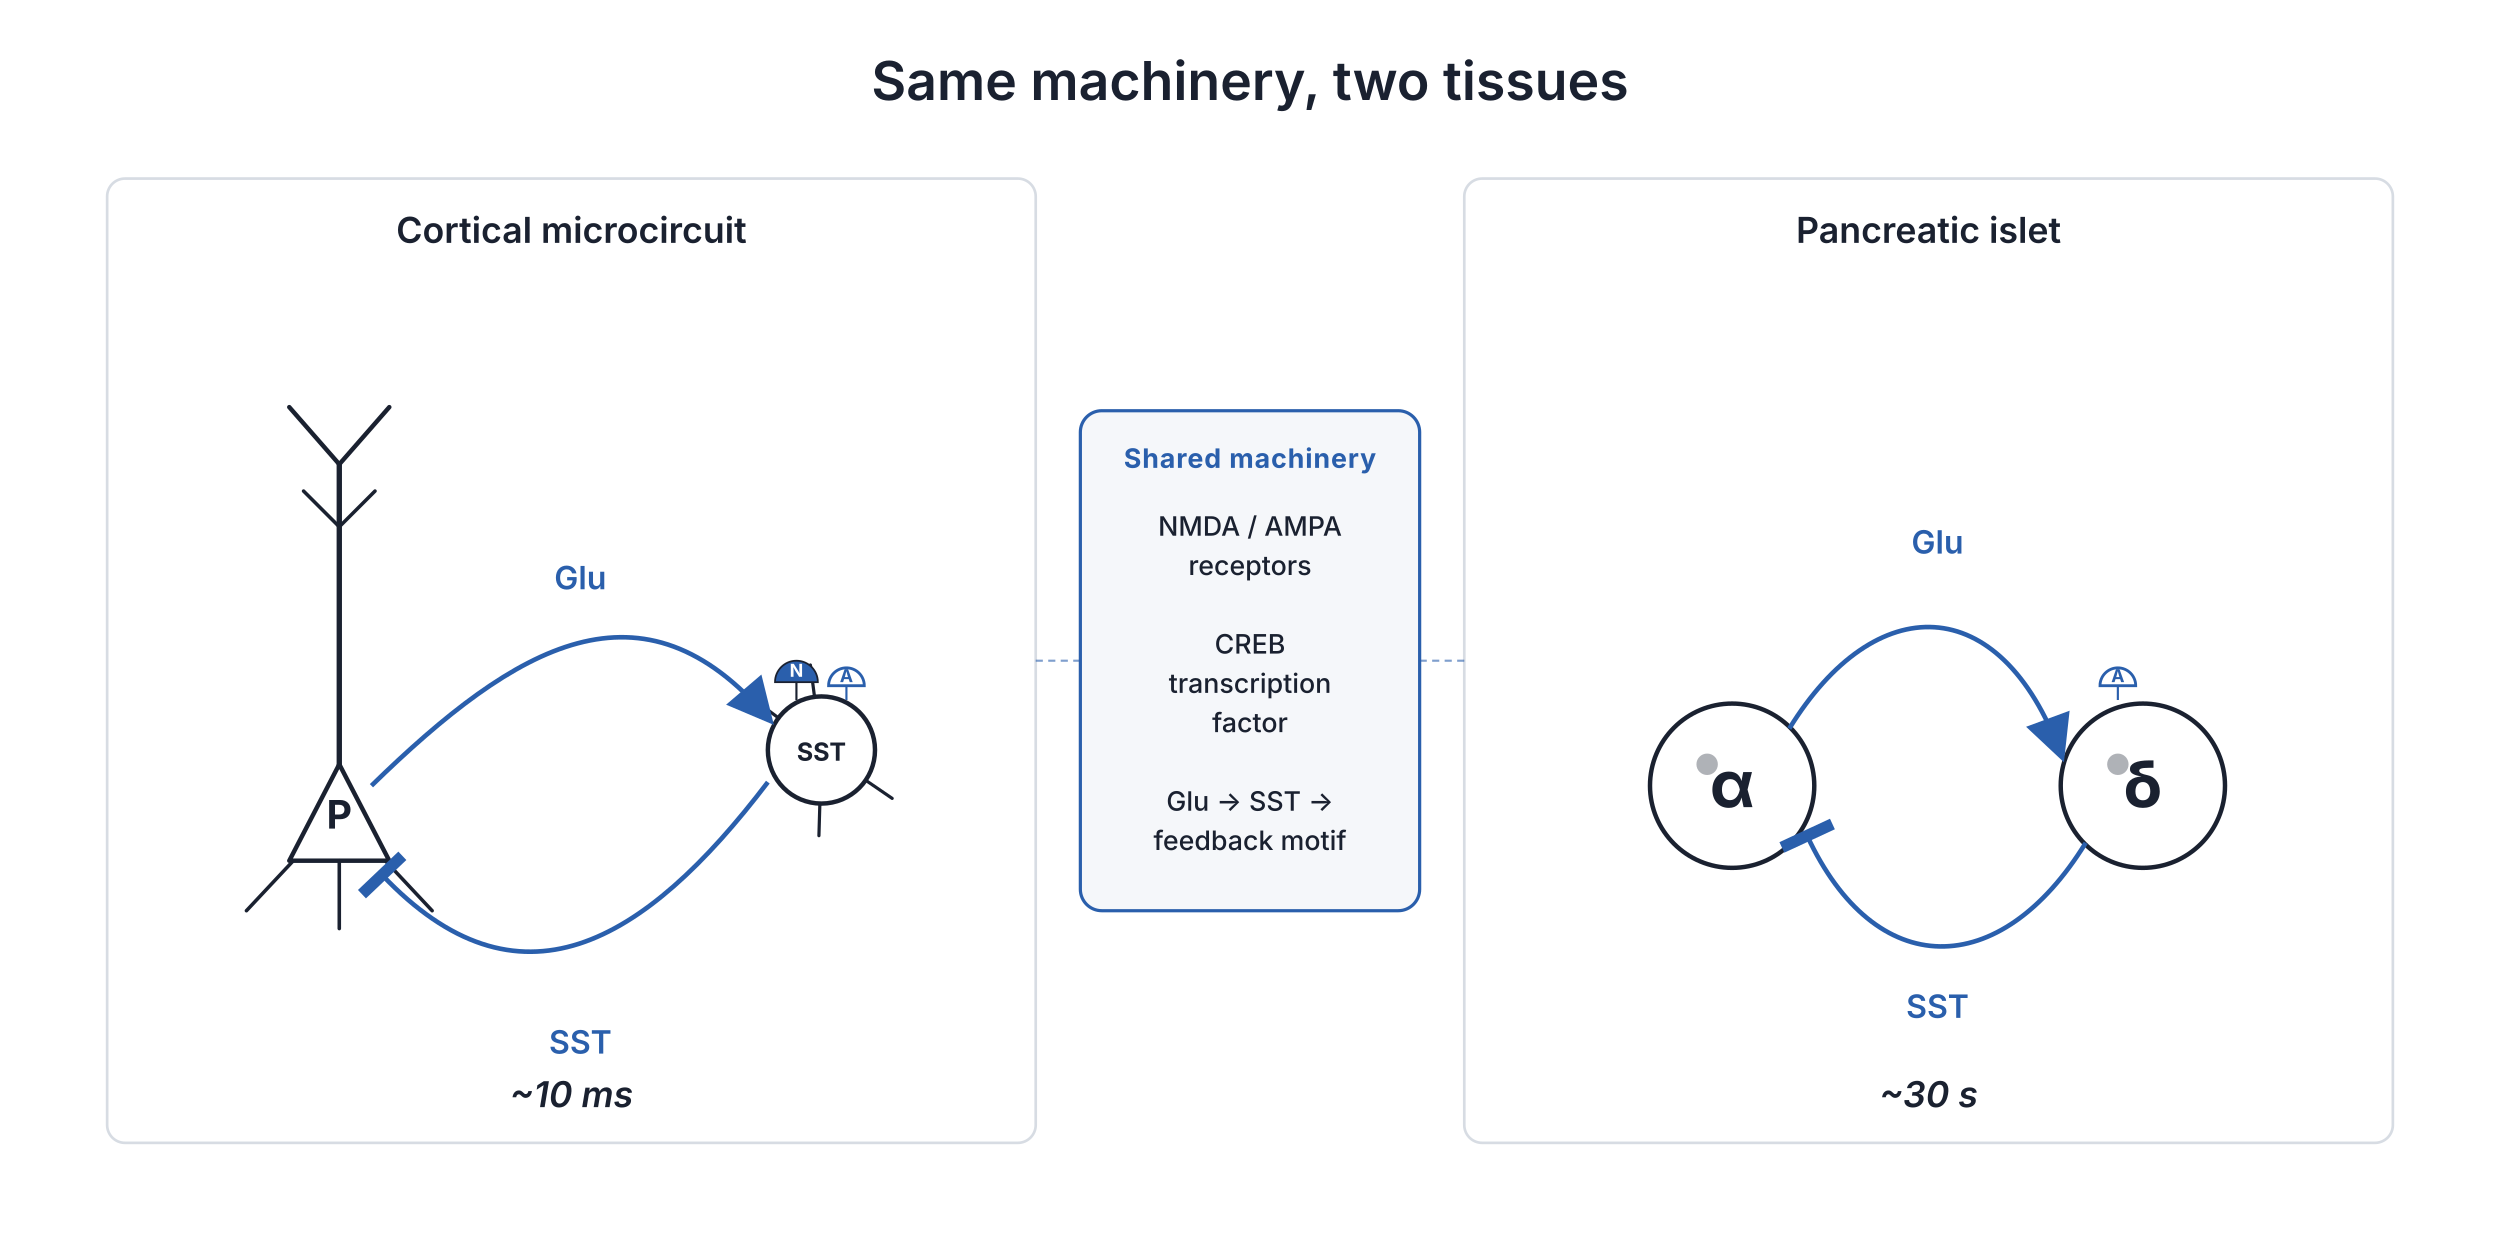
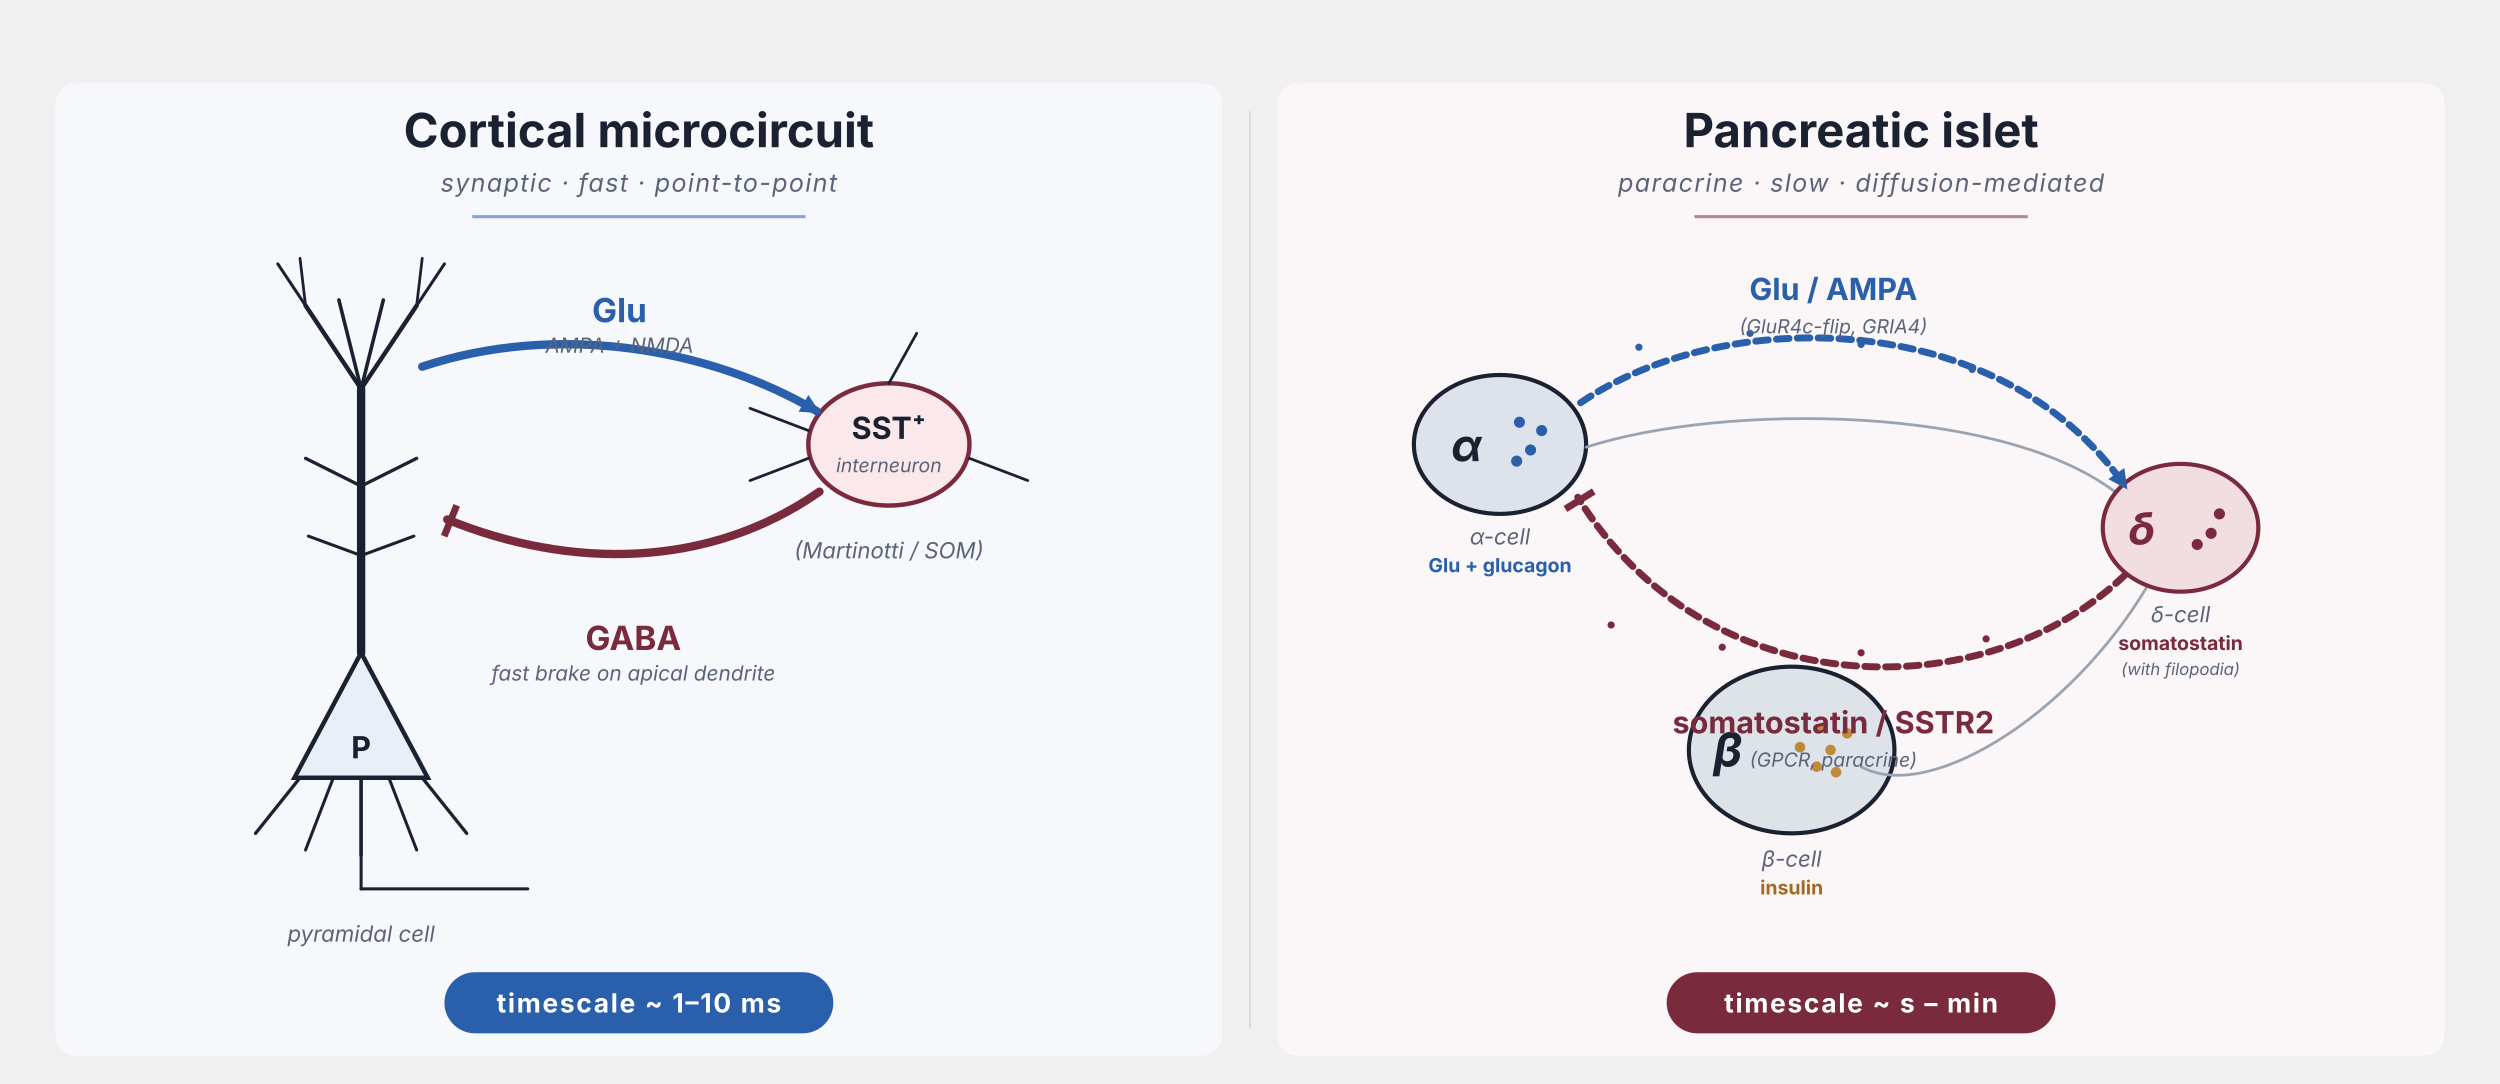
- <svg xmlns="http://www.w3.org/2000/svg" baseProfile="full" height="700" version="1.1" viewBox="0 0 1400 700" width="1400">
+ <svg xmlns="http://www.w3.org/2000/svg" baseProfile="full" version="1.1" width="1800" height="780" viewBox="0 0 1800 780">
  <defs>
-     <marker id="exc-arrow" markerHeight="10" markerWidth="10" orient="auto" refX="8" refY="5" viewBox="0,0,10,10">
-       <path d="M 0 0 L 10 5 L 0 10 z" fill="#2A5FAC" />
+     <marker id="arrow-blue-v3" markerHeight="11" markerWidth="11" markerUnits="userSpaceOnUse" orient="auto" refX="9" refY="5.5">
+       <path d="M0,0 L11,5.5 L0,11 Z" fill="#2A5FAC" />
    </marker>
-     <marker id="inh-bar" markerHeight="12" markerWidth="8" orient="auto" refX="2" refY="6" viewBox="0,0,8,12">
-       <line stroke="#2A5FAC" stroke-linecap="round" stroke-width="2.5" x1="2" x2="2" y1="0" y2="12" />
+     <marker id="arrow-blue-thick" markerHeight="14" markerWidth="14" markerUnits="userSpaceOnUse" orient="auto" refX="11" refY="7">
+       <path d="M0,0 L14,7 L0,14 Z" fill="#2A5FAC" />
+     </marker>
+     <marker id="tbar-wine-v3" markerHeight="22" markerWidth="8" markerUnits="userSpaceOnUse" orient="auto" refX="4" refY="11">
+       <rect x="0" y="1" width="4" height="20" fill="#7A2A3D" />
+     </marker>
+     <marker id="tbar-wine-thick" markerHeight="26" markerWidth="10" markerUnits="userSpaceOnUse" orient="auto" refX="5" refY="13">
+       <rect x="0" y="1" width="5" height="24" fill="#7A2A3D" />
    </marker>
  </defs>
-   <rect fill="#FFFFFF" height="700" width="1400" x="0" y="0" />
-   <text fill="#1a2130" font-family="Inter, system-ui, sans-serif" font-size="30" font-weight="600" text-anchor="middle" x="700.0" y="56">Same machinery, two tissues</text>
-   <rect fill="#FFFFFF" height="540" rx="10" ry="10" stroke="#D7DCE3" stroke-width="1.5" width="520" x="60" y="100" />
-   <text fill="#1a2130" font-family="Inter, system-ui, sans-serif" font-size="20" font-weight="600" text-anchor="middle" x="320.0" y="136">Cortical microcircuit</text>
-   <rect fill="#FFFFFF" height="540" rx="10" ry="10" stroke="#D7DCE3" stroke-width="1.5" width="520" x="820" y="100" />
-   <text fill="#1a2130" font-family="Inter, system-ui, sans-serif" font-size="20" font-weight="600" text-anchor="middle" x="1080.0" y="136">Pancreatic islet</text>
-   <g id="panel-cortex">
-     <line stroke="#1a2130" stroke-linecap="round" stroke-width="3" x1="190" x2="190" y1="430" y2="260" />
-     <line stroke="#1a2130" stroke-linecap="round" stroke-width="2.5" x1="190" x2="162" y1="260" y2="228" />
-     <line stroke="#1a2130" stroke-linecap="round" stroke-width="2.5" x1="190" x2="218" y1="260" y2="228" />
-     <line stroke="#1a2130" stroke-linecap="round" stroke-width="2" x1="190" x2="170" y1="295" y2="275" />
-     <line stroke="#1a2130" stroke-linecap="round" stroke-width="2" x1="190" x2="210" y1="295" y2="275" />
-     <line stroke="#1a2130" stroke-linecap="round" stroke-width="2" x1="168" x2="138" y1="478" y2="510" />
-     <line stroke="#1a2130" stroke-linecap="round" stroke-width="2" x1="212" x2="242" y1="478" y2="510" />
-     <polygon fill="#FFFFFF" points="190,428 162,482 218,482" stroke="#1a2130" stroke-linejoin="round" stroke-width="2.5" />
-     <line stroke="#1a2130" stroke-linecap="round" stroke-width="2" x1="190" x2="190" y1="482" y2="520" />
-     <text fill="#1a2130" font-family="Inter, system-ui, sans-serif" font-size="22" font-weight="700" text-anchor="middle" x="190" y="464">P</text>
-     <circle cx="460" cy="420" fill="#FFFFFF" r="30" stroke="#1a2130" stroke-width="2.5" />
-     <line stroke="#1a2130" stroke-linecap="round" stroke-width="1.8" x1="435.966" x2="421.545" y1="402.046" y2="391.273" />
-     <line stroke="#1a2130" stroke-linecap="round" stroke-width="1.8" x1="456.135" x2="453.815" y1="390.25" y2="372.4" />
-     <line stroke="#1a2130" stroke-linecap="round" stroke-width="1.8" x1="484.76" x2="499.616" y1="436.939" y2="447.103" />
-     <line stroke="#1a2130" stroke-linecap="round" stroke-width="1.8" x1="459.124" x2="458.598" y1="449.987" y2="467.98" />
-     <text fill="#1a2130" font-family="Inter, system-ui, sans-serif" font-size="14" font-weight="700" text-anchor="middle" x="460" y="426">SST</text>
-     <path d="M 208 440 C 290 360 360 320 430 402" fill="none" marker-end="url(#exc-arrow)" stroke="#2A5FAC" stroke-width="2.6" />
-     <text fill="#2A5FAC" font-family="Inter, system-ui, sans-serif" font-size="18" font-weight="600" text-anchor="middle" x="325.0" y="330">Glu</text>
-     <path d="M 434 382 a 12 12 0 0 1 24 0 z" fill="#2A5FAC" stroke="#1a2130" stroke-width="1.0" />
-     <line stroke="#1a2130" stroke-width="1.2" x1="446" x2="446" y1="382" y2="392" />
-     <text fill="#FFFFFF" font-family="Inter, system-ui, sans-serif" font-size="10" font-weight="700" text-anchor="middle" x="446" y="379">N</text>
-     <path d="M 464 384 a 10 10 0 0 1 20 0 z" fill="#FFFFFF" stroke="#2A5FAC" stroke-width="1.6" />
-     <line stroke="#2A5FAC" stroke-width="1.2" x1="474" x2="474" y1="384" y2="392" />
-     <text fill="#2A5FAC" font-family="Inter, system-ui, sans-serif" font-size="10" font-weight="700" text-anchor="middle" x="474" y="382">A</text>
-     <path d="M 430 438 C 360 530 290 570 214 490" fill="none" marker-end="url(#inh-bar)" stroke="#2A5FAC" stroke-width="2.6" />
-     <text fill="#2A5FAC" font-family="Inter, system-ui, sans-serif" font-size="18" font-weight="600" text-anchor="middle" x="325.0" y="590">SST</text>
-     <text fill="#1a2130" font-family="Inter, system-ui, sans-serif" font-size="20" font-style="italic" font-weight="600" text-anchor="middle" x="320.0" y="620">~10 ms</text>
+   <rect x="40" y="60" width="840" height="700" rx="14" ry="14" fill="#f6f8fc" stroke="none" />
+   <rect x="920" y="60" width="840" height="700" rx="14" ry="14" fill="#fbf6f7" stroke="none" />
+   <g id="cortex-title">
+     <text x="460" y="106" fill="#1a2130" font-family="Inter, Helvetica, Arial, sans-serif" font-size="34" font-weight="700" text-anchor="middle">Cortical microcircuit</text>
+     <text x="460" y="138" fill="#5a6478" font-family="Inter, Helvetica, Arial, sans-serif" font-size="18" font-style="italic" text-anchor="middle" letter-spacing="1">synaptic · fast · point-to-point</text>
+     <line x1="340" y1="156" x2="580" y2="156" stroke="#2A5FAC" stroke-width="2.2" opacity="0.55" />
  </g>
-   <g id="panel-islet">
-     <circle cx="970" cy="440" fill="#FFFFFF" r="46" stroke="#1a2130" stroke-width="2.5" />
-     <text fill="#1a2130" font-family="Inter, system-ui, sans-serif" font-size="36" font-weight="700" text-anchor="middle" x="970" y="452">α</text>
-     <circle cx="956" cy="428" fill="#1a2130" opacity="0.35" r="6" />
-     <circle cx="1200" cy="440" fill="#FFFFFF" r="46" stroke="#1a2130" stroke-width="2.5" />
-     <text fill="#1a2130" font-family="Inter, system-ui, sans-serif" font-size="36" font-weight="700" text-anchor="middle" x="1200" y="452">δ</text>
-     <circle cx="1186" cy="428" fill="#1a2130" opacity="0.35" r="6" />
-     <path d="M 1002 408 C 1050 330 1120 330 1154 422" fill="none" marker-end="url(#exc-arrow)" stroke="#2A5FAC" stroke-width="2.6" />
-     <text fill="#2A5FAC" font-family="Inter, system-ui, sans-serif" font-size="18" font-weight="600" text-anchor="middle" x="1085.0" y="310">Glu</text>
-     <path d="M 1176 384 a 10 10 0 0 1 20 0 z" fill="#FFFFFF" stroke="#2A5FAC" stroke-width="1.6" />
-     <line stroke="#2A5FAC" stroke-width="1.2" x1="1186" x2="1186" y1="384" y2="392" />
-     <text fill="#2A5FAC" font-family="Inter, system-ui, sans-serif" font-size="10" font-weight="700" text-anchor="middle" x="1186" y="382">A</text>
-     <path d="M 1168 472 C 1120 550 1050 550 1012 468" fill="none" marker-end="url(#inh-bar)" stroke="#2A5FAC" stroke-width="2.6" />
-     <text fill="#2A5FAC" font-family="Inter, system-ui, sans-serif" font-size="18" font-weight="600" text-anchor="middle" x="1085.0" y="570">SST</text>
-     <text fill="#1a2130" font-family="Inter, system-ui, sans-serif" font-size="20" font-style="italic" font-weight="600" text-anchor="middle" x="1080.0" y="620">~30 s</text>
+   <g id="islet-title">
+     <text x="1340" y="106" fill="#1a2130" font-family="Inter, Helvetica, Arial, sans-serif" font-size="34" font-weight="700" text-anchor="middle">Pancreatic islet</text>
+     <text x="1340" y="138" fill="#5a6478" font-family="Inter, Helvetica, Arial, sans-serif" font-size="18" font-style="italic" text-anchor="middle" letter-spacing="1">paracrine · slow · diffusion-mediated</text>
+     <line x1="1220" y1="156" x2="1460" y2="156" stroke="#7A2A3D" stroke-width="2.2" opacity="0.55" />
  </g>
-   <g id="shared-callout">
-     <rect fill="#F5F7FA" height="280" rx="12" ry="12" stroke="#2A5FAC" stroke-width="1.8" width="190" x="605" y="230" />
-     <text fill="#2A5FAC" font-family="Inter, system-ui, sans-serif" font-size="15" font-weight="700" letter-spacing="0.5" text-anchor="middle" x="700.0" y="262">Shared machinery</text>
-     <text fill="#1a2130" font-family="Inter, system-ui, sans-serif" font-size="15" font-weight="500" text-anchor="middle" x="700.0" y="300">NMDA / AMPA</text>
-     <text fill="#1a2130" font-family="Inter, system-ui, sans-serif" font-size="15" font-weight="500" text-anchor="middle" x="700.0" y="322">receptors</text>
-     <text fill="#1a2130" font-family="Inter, system-ui, sans-serif" font-size="15" font-weight="500" text-anchor="middle" x="700.0" y="366">CREB</text>
-     <text fill="#1a2130" font-family="Inter, system-ui, sans-serif" font-size="15" font-weight="500" text-anchor="middle" x="700.0" y="388">transcription</text>
-     <text fill="#1a2130" font-family="Inter, system-ui, sans-serif" font-size="15" font-weight="500" text-anchor="middle" x="700.0" y="410">factor</text>
-     <text fill="#1a2130" font-family="Inter, system-ui, sans-serif" font-size="15" font-weight="500" text-anchor="middle" x="700.0" y="454">Glu → SST →</text>
-     <text fill="#1a2130" font-family="Inter, system-ui, sans-serif" font-size="15" font-weight="500" text-anchor="middle" x="700.0" y="476">feedback motif</text>
-     <line opacity="0.6" stroke="#2A5FAC" stroke-dasharray="4,3" stroke-width="1.2" x1="580" x2="605" y1="370.0" y2="370.0" />
-     <line opacity="0.6" stroke="#2A5FAC" stroke-dasharray="4,3" stroke-width="1.2" x1="795" x2="820" y1="370.0" y2="370.0" />
+   <g id="pyramidal">
+     <line x1="260" y1="470" x2="260" y2="280" stroke="#1a2130" stroke-width="6" stroke-linecap="round" />
+     <line x1="260" y1="280" x2="220" y2="220" stroke="#1a2130" stroke-width="3.2" stroke-linecap="round" />
+     <line x1="260" y1="280" x2="300" y2="220" stroke="#1a2130" stroke-width="3.2" stroke-linecap="round" />
+     <line x1="260" y1="280" x2="244" y2="216" stroke="#1a2130" stroke-width="2.6" stroke-linecap="round" />
+     <line x1="260" y1="280" x2="276" y2="216" stroke="#1a2130" stroke-width="2.6" stroke-linecap="round" />
+     <line x1="220" y1="220" x2="200" y2="190" stroke="#1a2130" stroke-width="2.2" stroke-linecap="round" />
+     <line x1="220" y1="220" x2="216" y2="186" stroke="#1a2130" stroke-width="2.0" stroke-linecap="round" />
+     <line x1="300" y1="220" x2="304" y2="186" stroke="#1a2130" stroke-width="2.0" stroke-linecap="round" />
+     <line x1="300" y1="220" x2="320" y2="190" stroke="#1a2130" stroke-width="2.2" stroke-linecap="round" />
+     <line x1="260" y1="350" x2="220" y2="330" stroke="#1a2130" stroke-width="2.4" stroke-linecap="round" />
+     <line x1="260" y1="350" x2="300" y2="330" stroke="#1a2130" stroke-width="2.4" stroke-linecap="round" />
+     <line x1="260" y1="400" x2="222" y2="386" stroke="#1a2130" stroke-width="2.2" stroke-linecap="round" />
+     <line x1="260" y1="400" x2="298" y2="386" stroke="#1a2130" stroke-width="2.2" stroke-linecap="round" />
+     <polygon points="260,470 212,560 308,560" fill="#E8EFF9" stroke="#1a2130" stroke-width="3.2" />
+     <text x="260" y="546" fill="#1a2130" font-family="Inter, Helvetica, Arial, sans-serif" font-size="22" font-weight="700" text-anchor="middle">P</text>
+     <line x1="216" y1="560" x2="184" y2="600" stroke="#1a2130" stroke-width="2.4" stroke-linecap="round" />
+     <line x1="240" y1="560" x2="220" y2="612" stroke="#1a2130" stroke-width="2.2" stroke-linecap="round" />
+     <line x1="260" y1="560" x2="260" y2="616" stroke="#1a2130" stroke-width="2.4" stroke-linecap="round" />
+     <line x1="280" y1="560" x2="300" y2="612" stroke="#1a2130" stroke-width="2.2" stroke-linecap="round" />
+     <line x1="304" y1="560" x2="336" y2="600" stroke="#1a2130" stroke-width="2.4" stroke-linecap="round" />
+     <line x1="260" y1="560" x2="260" y2="640" stroke="#1a2130" stroke-width="2.2" stroke-linecap="round" />
+     <line x1="260" y1="640" x2="380" y2="640" stroke="#1a2130" stroke-width="2.2" stroke-linecap="round" />
+     <text x="260" y="678" fill="#5a6478" font-family="Inter, Helvetica, Arial, sans-serif" font-size="16" font-style="italic" text-anchor="middle">pyramidal cell</text>
  </g>
+   <g id="sst-interneuron">
+     <ellipse cx="640" cy="320" rx="58" ry="44" fill="#FBE8EA" stroke="#7A2A3D" stroke-width="3.2" />
+     <line x1="582" y1="310" x2="540" y2="294" stroke="#1a2130" stroke-width="2.0" stroke-linecap="round" />
+     <line x1="582" y1="330" x2="540" y2="346" stroke="#1a2130" stroke-width="2.0" stroke-linecap="round" />
+     <line x1="698" y1="330" x2="740" y2="346" stroke="#1a2130" stroke-width="2.0" stroke-linecap="round" />
+     <line x1="640" y1="276" x2="660" y2="240" stroke="#1a2130" stroke-width="2.0" stroke-linecap="round" />
+     <text x="640" y="316" fill="#1a2130" font-family="Inter, Helvetica, Arial, sans-serif" font-size="22" font-weight="700" text-anchor="middle">SST⁺</text>
+     <text x="640" y="340" fill="#5a6478" font-family="Inter, Helvetica, Arial, sans-serif" font-size="14" font-style="italic" text-anchor="middle">interneuron</text>
+     <text x="640" y="402" fill="#5a6478" font-family="Inter, Helvetica, Arial, sans-serif" font-size="16" font-style="italic" text-anchor="middle">(Martinotti / SOM)</text>
+   </g>
+   <g id="glu-arrow-cortex">
+     <path d="M 304 264 C 400 232, 510 250, 588 296" fill="none" stroke="#2A5FAC" stroke-width="6" stroke-linecap="round" marker-end="url(#arrow-blue-thick)" />
+     <text x="446" y="232" fill="#2A5FAC" font-family="Inter, Helvetica, Arial, sans-serif" font-size="24" font-weight="700" text-anchor="middle">Glu</text>
+     <text x="446" y="254" fill="#5a6478" font-family="Inter, Helvetica, Arial, sans-serif" font-size="15" font-style="italic" text-anchor="middle">AMPA + NMDA</text>
+   </g>
+   <g id="gaba-arrow-cortex">
+     <path d="M 590 354 C 510 410, 410 410, 322 374" fill="none" stroke="#7A2A3D" stroke-width="6" stroke-linecap="round" marker-end="url(#tbar-wine-thick)" />
+     <text x="456" y="468" fill="#7A2A3D" font-family="Inter, Helvetica, Arial, sans-serif" font-size="24" font-weight="700" text-anchor="middle">GABA</text>
+     <text x="456" y="490" fill="#5a6478" font-family="Inter, Helvetica, Arial, sans-serif" font-size="15" font-style="italic" text-anchor="middle">fast brake on apical dendrite</text>
+   </g>
+   <g id="ts-cortex">
+     <rect x="320" y="700" width="280" height="44" rx="22" ry="22" fill="#2A5FAC" />
+     <text x="460" y="729" fill="#ffffff" font-family="Inter, Helvetica, Arial, sans-serif" font-size="19" font-weight="700" text-anchor="middle" letter-spacing="1.2">timescale ~ 1–10 ms</text>
+   </g>
+   <g id="alpha-cell">
+     <ellipse cx="1080" cy="320" rx="62" ry="50" fill="#dde2eb" stroke="#1a2130" stroke-width="3" />
+     <text x="1056" y="332" fill="#1a2130" font-family="Inter, Helvetica, Arial, sans-serif" font-size="32" font-weight="700" font-style="italic" text-anchor="middle">α</text>
+     <circle cx="1102" cy="324" r="4" fill="#2A5FAC" />
+     <circle cx="1092" cy="332" r="4" fill="#2A5FAC" />
+     <circle cx="1110" cy="310" r="4" fill="#2A5FAC" />
+     <circle cx="1094" cy="304" r="4" fill="#2A5FAC" />
+     <text x="1080" y="392" fill="#5a6478" font-family="Inter, Helvetica, Arial, sans-serif" font-size="16" font-style="italic" text-anchor="middle">α-cell</text>
+     <text x="1080" y="412" fill="#2A5FAC" font-family="Inter, Helvetica, Arial, sans-serif" font-size="14" font-weight="700" text-anchor="middle">Glu + glucagon</text>
+   </g>
+   <g id="beta-cell">
+     <ellipse cx="1290" cy="540" rx="74" ry="60" fill="#dee3ea" stroke="#1a2130" stroke-width="3" />
+     <text x="1244" y="552" fill="#1a2130" font-family="Inter, Helvetica, Arial, sans-serif" font-size="34" font-weight="700" font-style="italic" text-anchor="middle">β</text>
+     <circle cx="1318" cy="540" r="3.8" fill="#c08a3b" />
+     <circle cx="1308" cy="552" r="3.8" fill="#c08a3b" />
+     <circle cx="1322" cy="556" r="3.8" fill="#c08a3b" />
+     <circle cx="1330" cy="528" r="3.8" fill="#c08a3b" />
+     <circle cx="1312" cy="524" r="3.8" fill="#c08a3b" />
+     <circle cx="1296" cy="538" r="3.8" fill="#c08a3b" />
+     <text x="1290" y="624" fill="#5a6478" font-family="Inter, Helvetica, Arial, sans-serif" font-size="16" font-style="italic" text-anchor="middle">β-cell</text>
+     <text x="1290" y="644" fill="#a06a20" font-family="Inter, Helvetica, Arial, sans-serif" font-size="14" font-weight="700" text-anchor="middle">insulin</text>
+   </g>
+   <g id="delta-cell">
+     <path d="M 1530 360 C 1450 290, 1240 290, 1142 322" fill="none" stroke="#9aa3b0" stroke-width="2" stroke-linecap="round" />
+     <path d="M 1554 408 C 1500 510, 1390 580, 1340 552" fill="none" stroke="#9aa3b0" stroke-width="2" stroke-linecap="round" />
+     <ellipse cx="1570" cy="380" rx="56" ry="46" fill="#f1dde2" stroke="#7A2A3D" stroke-width="3" />
+     <text x="1542" y="392" fill="#7A2A3D" font-family="Inter, Helvetica, Arial, sans-serif" font-size="32" font-weight="700" font-style="italic" text-anchor="middle">δ</text>
+     <circle cx="1592" cy="384" r="4" fill="#7A2A3D" />
+     <circle cx="1582" cy="392" r="4" fill="#7A2A3D" />
+     <circle cx="1598" cy="370" r="4" fill="#7A2A3D" />
+     <text x="1570" y="448" fill="#5a6478" font-family="Inter, Helvetica, Arial, sans-serif" font-size="16" font-style="italic" text-anchor="middle">δ-cell</text>
+     <text x="1570" y="468" fill="#7A2A3D" font-family="Inter, Helvetica, Arial, sans-serif" font-size="14" font-weight="700" text-anchor="middle">somatostatin</text>
+     <text x="1570" y="486" fill="#5a6478" font-family="Inter, Helvetica, Arial, sans-serif" font-size="12" font-style="italic" text-anchor="middle">(with filopodia)</text>
+   </g>
+   <g id="glu-arrow-islet">
+     <circle cx="1180" cy="250" r="2.6" fill="#2A5FAC" />
+     <circle cx="1260" cy="240" r="2.6" fill="#2A5FAC" />
+     <circle cx="1340" cy="248" r="2.6" fill="#2A5FAC" />
+     <circle cx="1420" cy="266" r="2.6" fill="#2A5FAC" />
+     <path d="M 1138 290 C 1240 220, 1440 220, 1530 350" fill="none" stroke="#2A5FAC" stroke-width="5" stroke-dasharray="9,6" stroke-linecap="round" marker-end="url(#arrow-blue-thick)" />
+     <text x="1320" y="216" fill="#2A5FAC" font-family="Inter, Helvetica, Arial, sans-serif" font-size="22" font-weight="700" text-anchor="middle">Glu / AMPA</text>
+     <text x="1320" y="240" fill="#5a6478" font-family="Inter, Helvetica, Arial, sans-serif" font-size="14" font-style="italic" text-anchor="middle">(GluR4c-flip, GRIA4)</text>
+   </g>
+   <g id="sst-arrow-islet">
+     <circle cx="1430" cy="460" r="2.6" fill="#7A2A3D" />
+     <circle cx="1340" cy="470" r="2.6" fill="#7A2A3D" />
+     <circle cx="1240" cy="466" r="2.6" fill="#7A2A3D" />
+     <circle cx="1160" cy="450" r="2.6" fill="#7A2A3D" />
+     <path d="M 1530 414 C 1430 510, 1230 510, 1136 358" fill="none" stroke="#7A2A3D" stroke-width="5" stroke-dasharray="9,6" stroke-linecap="round" marker-end="url(#tbar-wine-thick)" />
+     <text x="1320" y="528" fill="#7A2A3D" font-family="Inter, Helvetica, Arial, sans-serif" font-size="22" font-weight="700" text-anchor="middle">somatostatin / SSTR2</text>
+     <text x="1320" y="552" fill="#5a6478" font-family="Inter, Helvetica, Arial, sans-serif" font-size="14" font-style="italic" text-anchor="middle">(GPCR, paracrine)</text>
+   </g>
+   <g id="ts-islet">
+     <rect x="1200" y="700" width="280" height="44" rx="22" ry="22" fill="#7A2A3D" />
+     <text x="1340" y="729" fill="#ffffff" font-family="Inter, Helvetica, Arial, sans-serif" font-size="19" font-weight="700" text-anchor="middle" letter-spacing="1.2">timescale ~ s – min</text>
+   </g>
+   <line x1="900" y1="80" x2="900" y2="740" stroke="#9aa3b0" stroke-width="1" opacity="0.4" />
</svg>
